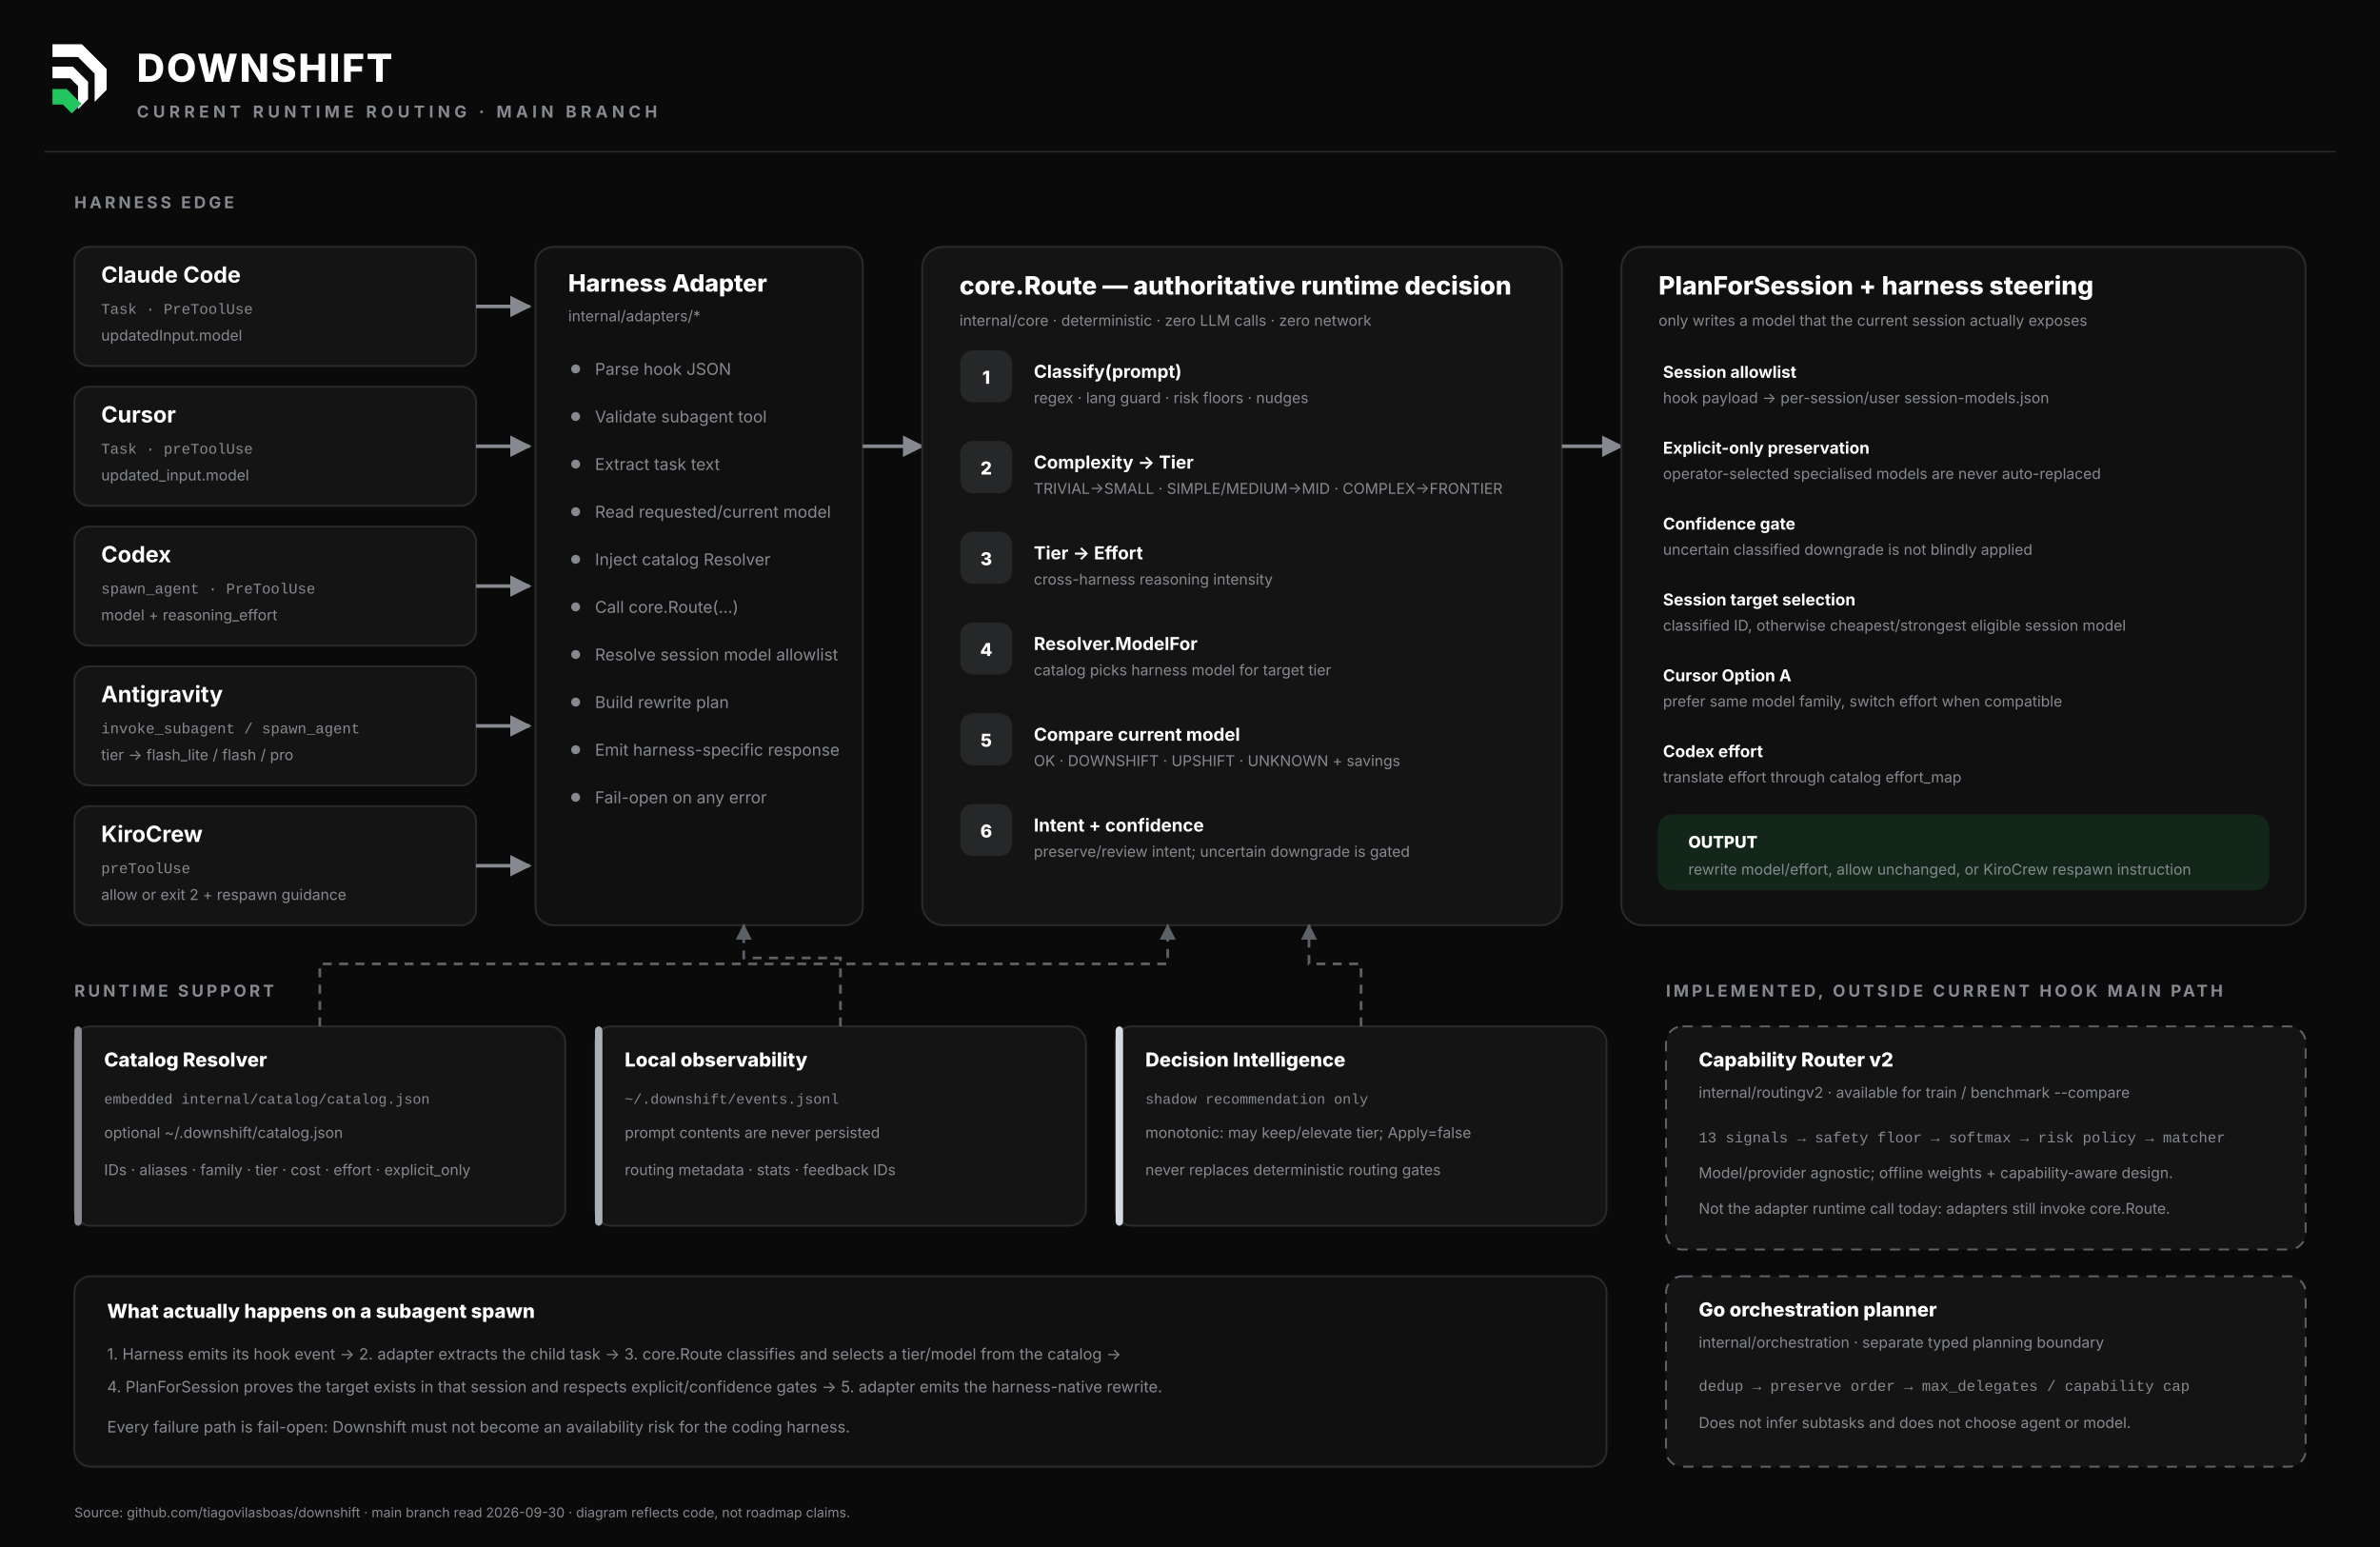
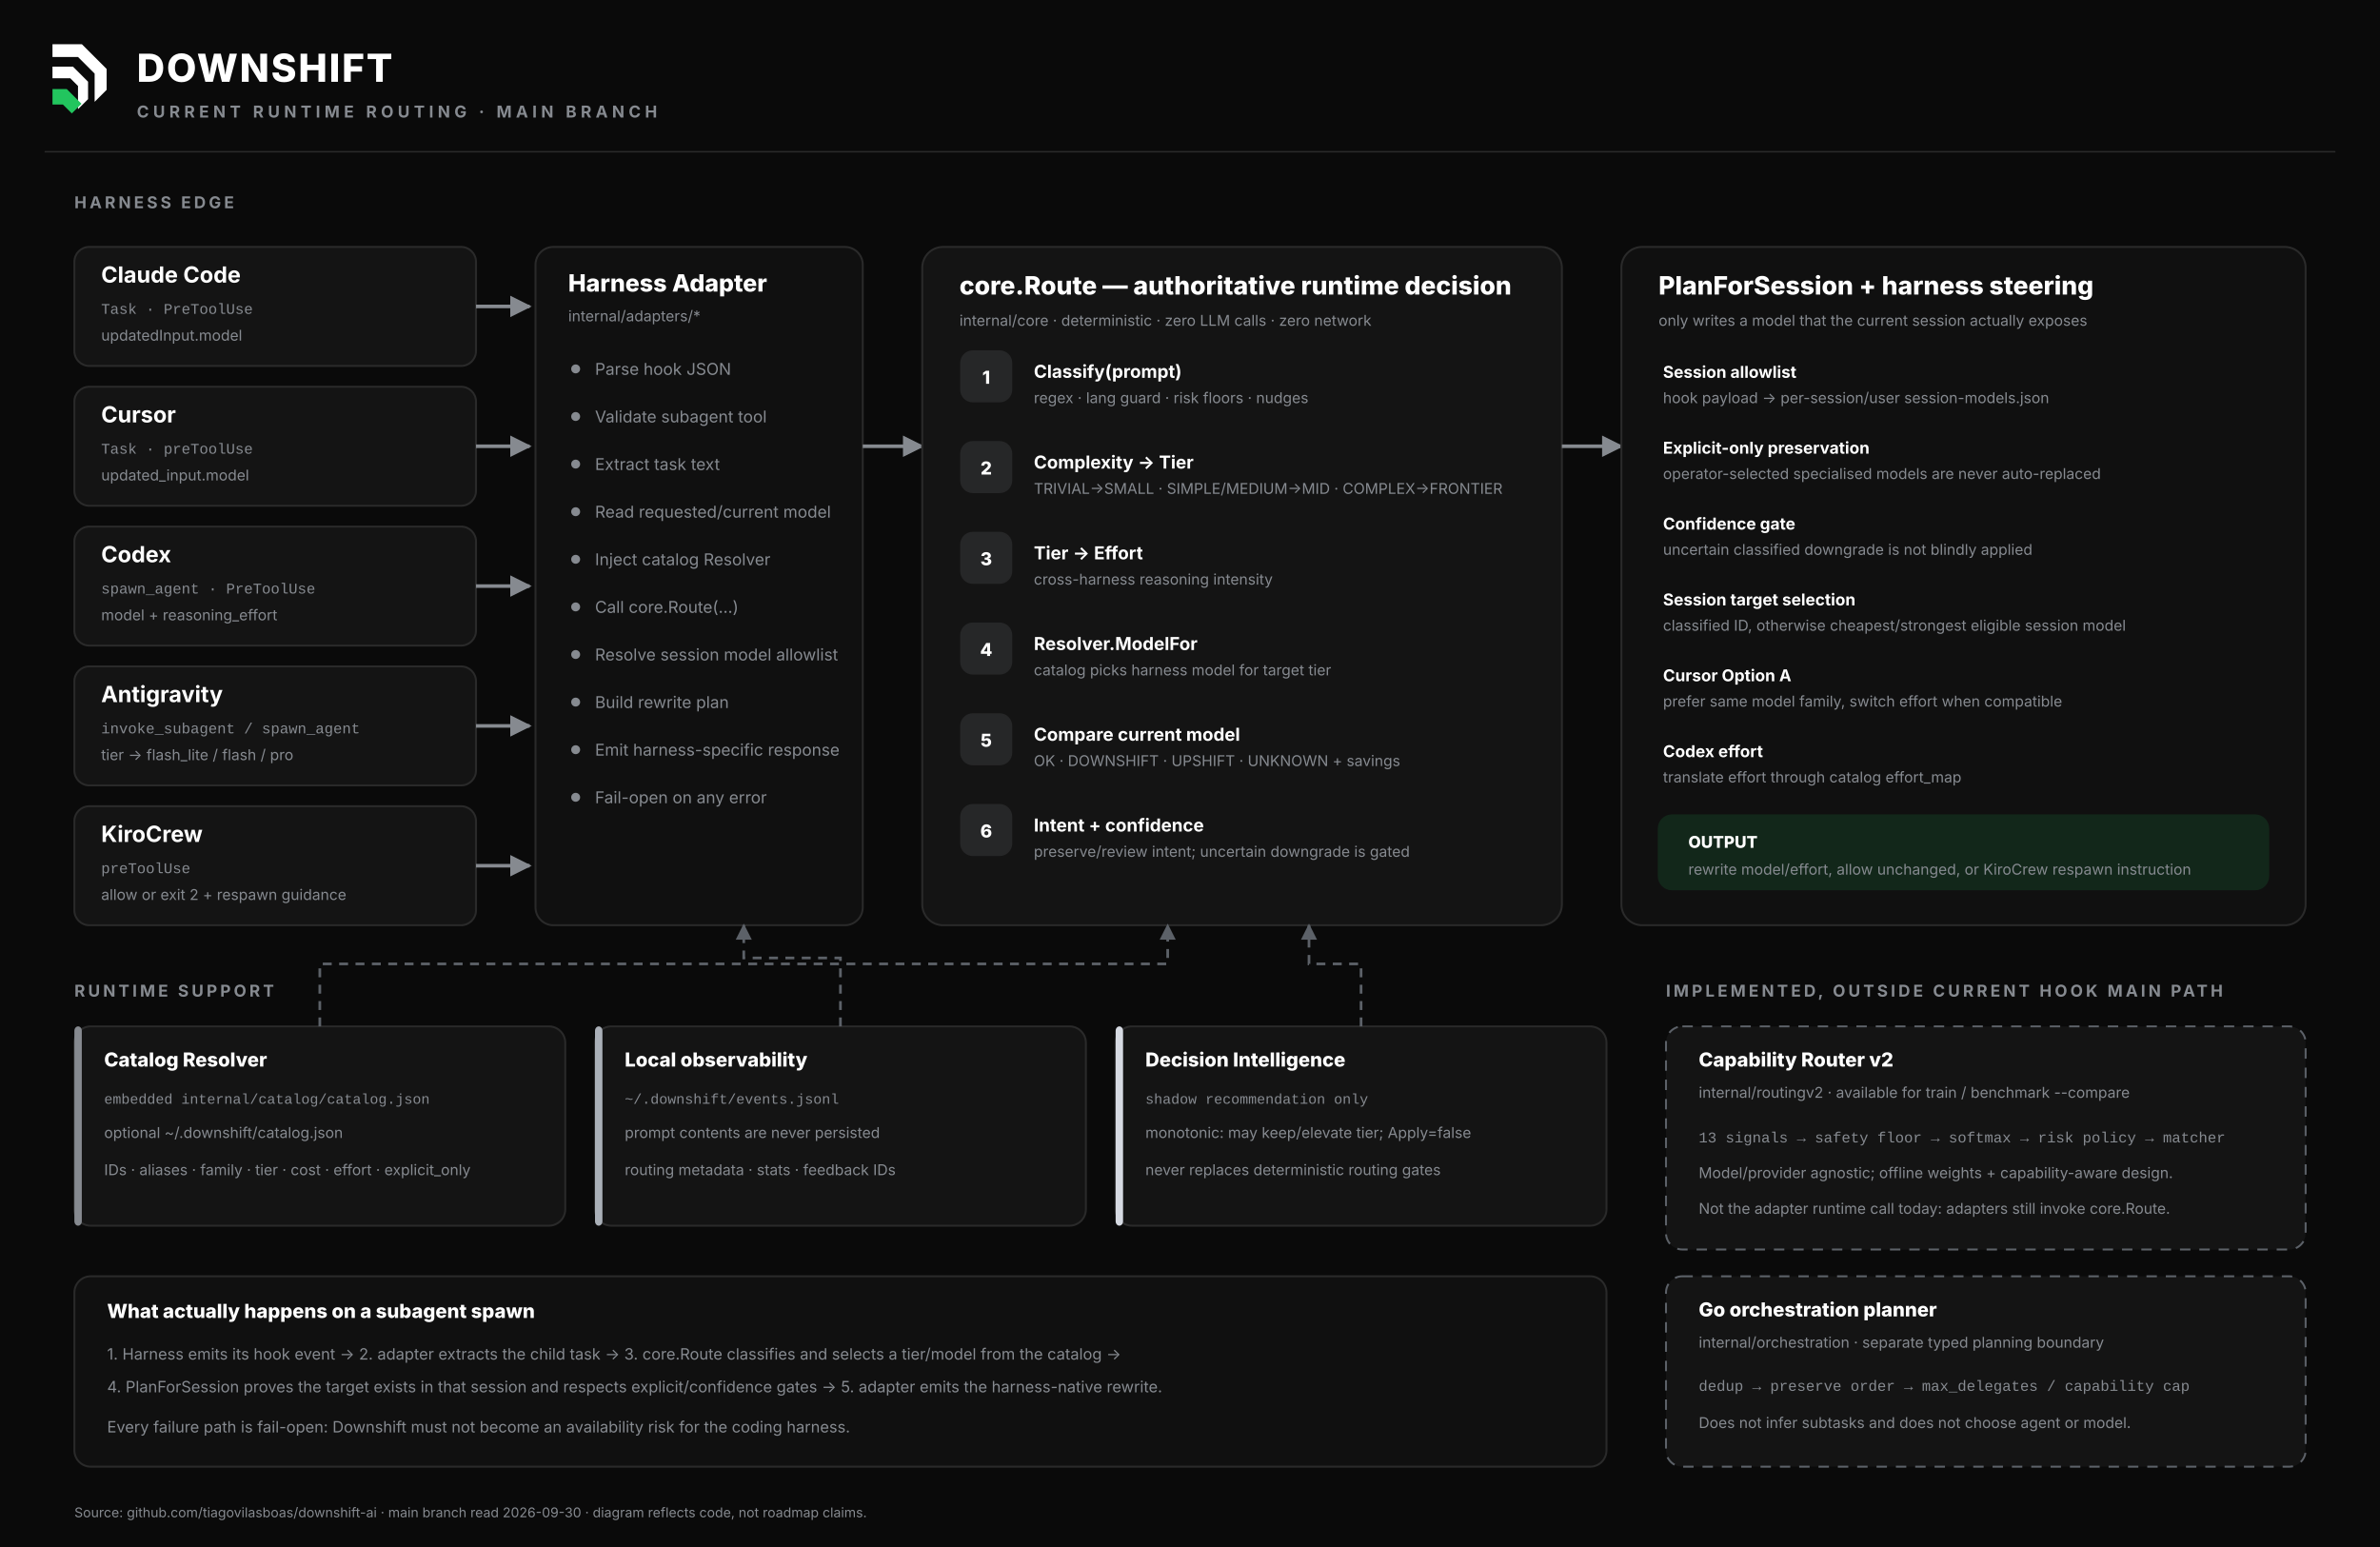
<svg xmlns="http://www.w3.org/2000/svg" width="1600" height="1040" viewBox="0 0 1600 1040" role="img" aria-labelledby="title desc">
  <defs>
    <marker id="arr" viewBox="0 0 10 10" refX="9" refY="5" markerWidth="6" markerHeight="6" orient="auto-start-reverse">
      <path d="M0 0 L10 5 L0 10 z" fill="#868A90" />
    </marker>
    <marker id="arr-muted" viewBox="0 0 10 10" refX="9" refY="5" markerWidth="6" markerHeight="6" orient="auto-start-reverse">
      <path d="M0 0 L10 5 L0 10 z" fill="#5C6168" />
    </marker>
    <style>
    .t{font-family:Inter,ui-sans-serif,system-ui,-apple-system,'Segoe UI',sans-serif;fill:#FFFFFF}
    .m{font-family:Inter,ui-sans-serif,system-ui,-apple-system,'Segoe UI',sans-serif;fill:#868A90}
    .mono{font-family:'SFMono-Regular',Consolas,'Liberation Mono',monospace;fill:#868A90}
    .box{fill:#141414;stroke:#2A2A2A;stroke-width:1.3}
    .box2{fill:#101010;stroke:#2A2A2A;stroke-width:1.3}
    .dash{fill:#141414;stroke:#5C6168;stroke-width:1.3;stroke-dasharray:7 6}
    .arrow{fill:none;stroke:#868A90;stroke-width:2.4;marker-end:url(#arr)}
    .arrowm{fill:none;stroke:#5C6168;stroke-width:1.8;stroke-dasharray:6 5;marker-end:url(#arr-muted)}
  </style>
  </defs>
  <g id="optional-background">
    <rect width="1600" height="1040" fill="#0A0A0A" />
  </g>
  <g transform="translate(28 24) scale(.26)">
    <path d="M28 22 H104 L168 86 V140 L137 171 V98 L94 55 H28 Z" fill="#FFFFFF" />
    <path d="M28 80 H81 L120 119 V164 L94 190 V130 L74 110 H28 Z" fill="#FFFFFF" />
    <path d="M28 138 H65 L103 176 L78 201 L55 178 H28 Z" fill="#22C55E" />
  </g>
  <text x="92" y="55" class="t" font-size="26" font-weight="800" letter-spacing="1.2">DOWNSHIFT</text>
  <text x="92" y="79" class="m" font-size="11" font-weight="700" letter-spacing="2.8">CURRENT RUNTIME ROUTING · MAIN BRANCH</text>
  <line x1="30" y1="102" x2="1570" y2="102" stroke="#2A2A2A" />
  <text x="50" y="140" class="m" font-size="11" font-weight="700" letter-spacing="2">HARNESS EDGE</text>
  <rect x="50" y="166" width="270" height="80" rx="10" class="box" />
  <text x="68" y="190" class="t" font-size="15" font-weight="700">Claude Code</text>
  <text x="68" y="211" class="mono" font-size="10">Task · PreToolUse</text>
  <text x="68" y="229" class="m" font-size="10">updatedInput.model</text>
  <path d="M320 206 H356" class="arrow" />
  <rect x="50" y="260" width="270" height="80" rx="10" class="box" />
  <text x="68" y="284" class="t" font-size="15" font-weight="700">Cursor</text>
  <text x="68" y="305" class="mono" font-size="10">Task · preToolUse</text>
  <text x="68" y="323" class="m" font-size="10">updated_input.model</text>
  <path d="M320 300 H356" class="arrow" />
  <rect x="50" y="354" width="270" height="80" rx="10" class="box" />
  <text x="68" y="378" class="t" font-size="15" font-weight="700">Codex</text>
  <text x="68" y="399" class="mono" font-size="10">spawn_agent · PreToolUse</text>
  <text x="68" y="417" class="m" font-size="10">model + reasoning_effort</text>
  <path d="M320 394 H356" class="arrow" />
  <rect x="50" y="448" width="270" height="80" rx="10" class="box" />
  <text x="68" y="472" class="t" font-size="15" font-weight="700">Antigravity</text>
  <text x="68" y="493" class="mono" font-size="10">invoke_subagent / spawn_agent</text>
  <text x="68" y="511" class="m" font-size="10">tier → flash_lite / flash / pro</text>
  <path d="M320 488 H356" class="arrow" />
  <rect x="50" y="542" width="270" height="80" rx="10" class="box" />
  <text x="68" y="566" class="t" font-size="15" font-weight="700">KiroCrew</text>
  <text x="68" y="587" class="mono" font-size="10">preToolUse</text>
  <text x="68" y="605" class="m" font-size="10">allow or exit 2 + respawn guidance</text>
  <path d="M320 582 H356" class="arrow" />
  <rect x="360" y="166" width="220" height="456" rx="12" class="box2" />
  <text x="382" y="196" class="t" font-size="16" font-weight="800">Harness Adapter</text>
  <text x="382" y="216" class="m" font-size="10">internal/adapters/*</text>
  <circle cx="387" cy="248" r="3" fill="#868A90" />
  <text x="400" y="252" class="m" font-size="11">Parse hook JSON</text>
  <circle cx="387" cy="280" r="3" fill="#868A90" />
  <text x="400" y="284" class="m" font-size="11">Validate subagent tool</text>
  <circle cx="387" cy="312" r="3" fill="#868A90" />
  <text x="400" y="316" class="m" font-size="11">Extract task text</text>
  <circle cx="387" cy="344" r="3" fill="#868A90" />
  <text x="400" y="348" class="m" font-size="11">Read requested/current model</text>
  <circle cx="387" cy="376" r="3" fill="#868A90" />
  <text x="400" y="380" class="m" font-size="11">Inject catalog Resolver</text>
  <circle cx="387" cy="408" r="3" fill="#868A90" />
  <text x="400" y="412" class="m" font-size="11">Call core.Route(...)</text>
  <circle cx="387" cy="440" r="3" fill="#868A90" />
  <text x="400" y="444" class="m" font-size="11">Resolve session model allowlist</text>
  <circle cx="387" cy="472" r="3" fill="#868A90" />
  <text x="400" y="476" class="m" font-size="11">Build rewrite plan</text>
  <circle cx="387" cy="504" r="3" fill="#868A90" />
  <text x="400" y="508" class="m" font-size="11">Emit harness-specific response</text>
  <circle cx="387" cy="536" r="3" fill="#868A90" />
  <text x="400" y="540" class="m" font-size="11">Fail-open on any error</text>
  <path d="M580 300 H620" class="arrow" />
  <rect x="620" y="166" width="430" height="456" rx="14" class="box" stroke="#22C55E" stroke-width="1.6" />
  <text x="645" y="198" class="t" font-size="17" font-weight="800">core.Route — authoritative runtime decision</text>
  <text x="645" y="219" class="m" font-size="10">internal/core · deterministic · zero LLM calls · zero network</text>
  <rect x="646" y="236" width="34" height="34" rx="8" fill="#868A90" opacity="0.16" stroke="#868A90" />
  <text x="663" y="258" text-anchor="middle" class="t" font-size="12" font-weight="800">1</text>
  <text x="695" y="254" class="t" font-size="12" font-weight="700">Classify(prompt)</text>
  <text x="695" y="271" class="m" font-size="10">regex · lang guard · risk floors · nudges</text>
  <rect x="646" y="297" width="34" height="34" rx="8" fill="#868A90" opacity="0.16" stroke="#868A90" />
  <text x="663" y="319" text-anchor="middle" class="t" font-size="12" font-weight="800">2</text>
  <text x="695" y="315" class="t" font-size="12" font-weight="700">Complexity → Tier</text>
  <text x="695" y="332" class="m" font-size="10">TRIVIAL→SMALL · SIMPLE/MEDIUM→MID · COMPLEX→FRONTIER</text>
  <rect x="646" y="358" width="34" height="34" rx="8" fill="#868A90" opacity="0.16" stroke="#868A90" />
  <text x="663" y="380" text-anchor="middle" class="t" font-size="12" font-weight="800">3</text>
  <text x="695" y="376" class="t" font-size="12" font-weight="700">Tier → Effort</text>
  <text x="695" y="393" class="m" font-size="10">cross-harness reasoning intensity</text>
  <rect x="646" y="419" width="34" height="34" rx="8" fill="#868A90" opacity="0.16" stroke="#868A90" />
  <text x="663" y="441" text-anchor="middle" class="t" font-size="12" font-weight="800">4</text>
  <text x="695" y="437" class="t" font-size="12" font-weight="700">Resolver.ModelFor</text>
  <text x="695" y="454" class="m" font-size="10">catalog picks harness model for target tier</text>
  <rect x="646" y="480" width="34" height="34" rx="8" fill="#868A90" opacity="0.16" stroke="#868A90" />
  <text x="663" y="502" text-anchor="middle" class="t" font-size="12" font-weight="800">5</text>
  <text x="695" y="498" class="t" font-size="12" font-weight="700">Compare current model</text>
  <text x="695" y="515" class="m" font-size="10">OK · DOWNSHIFT · UPSHIFT · UNKNOWN + savings</text>
  <rect x="646" y="541" width="34" height="34" rx="8" fill="#868A90" opacity="0.16" stroke="#868A90" />
  <text x="663" y="563" text-anchor="middle" class="t" font-size="12" font-weight="800">6</text>
  <text x="695" y="559" class="t" font-size="12" font-weight="700">Intent + confidence</text>
  <text x="695" y="576" class="m" font-size="10">preserve/review intent; uncertain downgrade is gated</text>
  <path d="M1050 300 H1090" class="arrow" />
  <rect x="1090" y="166" width="460" height="456" rx="14" class="box2" />
  <text x="1115" y="198" class="t" font-size="17" font-weight="800">PlanForSession + harness steering</text>
  <text x="1115" y="219" class="m" font-size="10">only writes a model that the current session actually exposes</text>
  <text x="1118" y="254" class="t" font-size="11" font-weight="700">Session allowlist</text>
  <text x="1118" y="271" class="m" font-size="10">hook payload → per-session/user session-models.json</text>
  <text x="1118" y="305" class="t" font-size="11" font-weight="700">Explicit-only preservation</text>
  <text x="1118" y="322" class="m" font-size="10">operator-selected specialised models are never auto-replaced</text>
  <text x="1118" y="356" class="t" font-size="11" font-weight="700">Confidence gate</text>
  <text x="1118" y="373" class="m" font-size="10">uncertain classified downgrade is not blindly applied</text>
  <text x="1118" y="407" class="t" font-size="11" font-weight="700">Session target selection</text>
  <text x="1118" y="424" class="m" font-size="10">classified ID, otherwise cheapest/strongest eligible session model</text>
  <text x="1118" y="458" class="t" font-size="11" font-weight="700">Cursor Option A</text>
  <text x="1118" y="475" class="m" font-size="10">prefer same model family, switch effort when compatible</text>
  <text x="1118" y="509" class="t" font-size="11" font-weight="700">Codex effort</text>
  <text x="1118" y="526" class="m" font-size="10">translate effort through catalog effort_map</text>
  <rect x="1115" y="548" width="410" height="50" rx="9" fill="#22C55E" opacity="0.13" stroke="#22C55E" />
  <text x="1135" y="570" class="t" font-size="11" font-weight="800">OUTPUT</text>
  <text x="1135" y="588" class="m" font-size="10">rewrite model/effort, allow unchanged, or KiroCrew respawn instruction</text>
  <text x="50" y="670" class="m" font-size="11" font-weight="700" letter-spacing="2">RUNTIME SUPPORT</text>
  <rect x="50" y="690" width="330" height="134" rx="11" class="box" />
  <rect x="50" y="690" width="5" height="134" rx="3" fill="#868A90" />
  <text x="70" y="717" class="t" font-size="13" font-weight="800">Catalog Resolver</text>
  <text x="70" y="742" class="mono" font-size="9.6">embedded internal/catalog/catalog.json</text>
  <text x="70" y="765" class="m" font-size="10">optional ~/.downshift/catalog.json</text>
  <text x="70" y="790" class="m" font-size="10">IDs · aliases · family · tier · cost · effort · explicit_only</text>
  <rect x="400" y="690" width="330" height="134" rx="11" class="box" />
  <rect x="400" y="690" width="5" height="134" rx="3" fill="#AAB0B8" />
  <text x="420" y="717" class="t" font-size="13" font-weight="800">Local observability</text>
  <text x="420" y="742" class="mono" font-size="9.6">~/.downshift/events.jsonl</text>
  <text x="420" y="765" class="m" font-size="10">prompt contents are never persisted</text>
  <text x="420" y="790" class="m" font-size="10">routing metadata · stats · feedback IDs</text>
  <rect x="750" y="690" width="330" height="134" rx="11" class="box" />
  <rect x="750" y="690" width="5" height="134" rx="3" fill="#D6DAE2" />
  <text x="770" y="717" class="t" font-size="13" font-weight="800">Decision Intelligence</text>
  <text x="770" y="742" class="mono" font-size="9.6">shadow recommendation only</text>
  <text x="770" y="765" class="m" font-size="10">monotonic: may keep/elevate tier; Apply=false</text>
  <text x="770" y="790" class="m" font-size="10">never replaces deterministic routing gates</text>
  <path d="M215 690 V648 H785 V622" class="arrowm" />
  <path d="M565 690 V644 H500 V622" class="arrowm" />
  <path d="M915 690 V648 H880 V622" class="arrowm" />
  <text x="1120" y="670" class="m" font-size="11" font-weight="700" letter-spacing="2">IMPLEMENTED, OUTSIDE CURRENT HOOK MAIN PATH</text>
  <rect x="1120" y="690" width="430" height="150" rx="11" class="dash" />
  <text x="1142" y="717" class="t" font-size="13" font-weight="800">Capability Router v2</text>
  <text x="1142" y="738" class="m" font-size="10">internal/routingv2 · available for train / benchmark --compare</text>
  <text x="1142" y="768" class="mono" font-size="10">13 signals → safety floor → softmax → risk policy → matcher</text>
  <text x="1142" y="792" class="m" font-size="10">Model/provider agnostic; offline weights + capability-aware design.</text>
  <text x="1142" y="816" class="m" font-size="10">Not the adapter runtime call today: adapters still invoke core.Route.</text>
  <rect x="1120" y="858" width="430" height="128" rx="11" class="dash" />
  <text x="1142" y="885" class="t" font-size="13" font-weight="800">Go orchestration planner</text>
  <text x="1142" y="906" class="m" font-size="10">internal/orchestration · separate typed planning boundary</text>
  <text x="1142" y="935" class="mono" font-size="10">dedup → preserve order → max_delegates / capability cap</text>
  <text x="1142" y="960" class="m" font-size="10">Does not infer subtasks and does not choose agent or model.</text>
  <rect x="50" y="858" width="1030" height="128" rx="11" class="box2" />
  <text x="72" y="886" class="t" font-size="13" font-weight="800">What actually happens on a subagent spawn</text>
  <text x="72" y="914" class="m" font-size="10.5">1. Harness emits its hook event → 2. adapter extracts the child task → 3. core.Route classifies and selects a tier/model from the catalog →</text>
  <text x="72" y="936" class="m" font-size="10.5">4. PlanForSession proves the target exists in that session and respects explicit/confidence gates → 5. adapter emits the harness-native rewrite.</text>
  <text x="72" y="963" class="m" font-size="10.5">Every failure path is fail-open: Downshift must not become an availability risk for the coding harness.</text>
-   <text x="50" y="1020" class="m" font-size="9">Source: github.com/tiagovilasboas/downshift · main branch read 2026-09-30 · diagram reflects code, not roadmap claims.</text>
+   <text x="50" y="1020" class="m" font-size="9">Source: github.com/tiagovilasboas/downshift-ai · main branch read 2026-09-30 · diagram reflects code, not roadmap claims.</text>
</svg>
